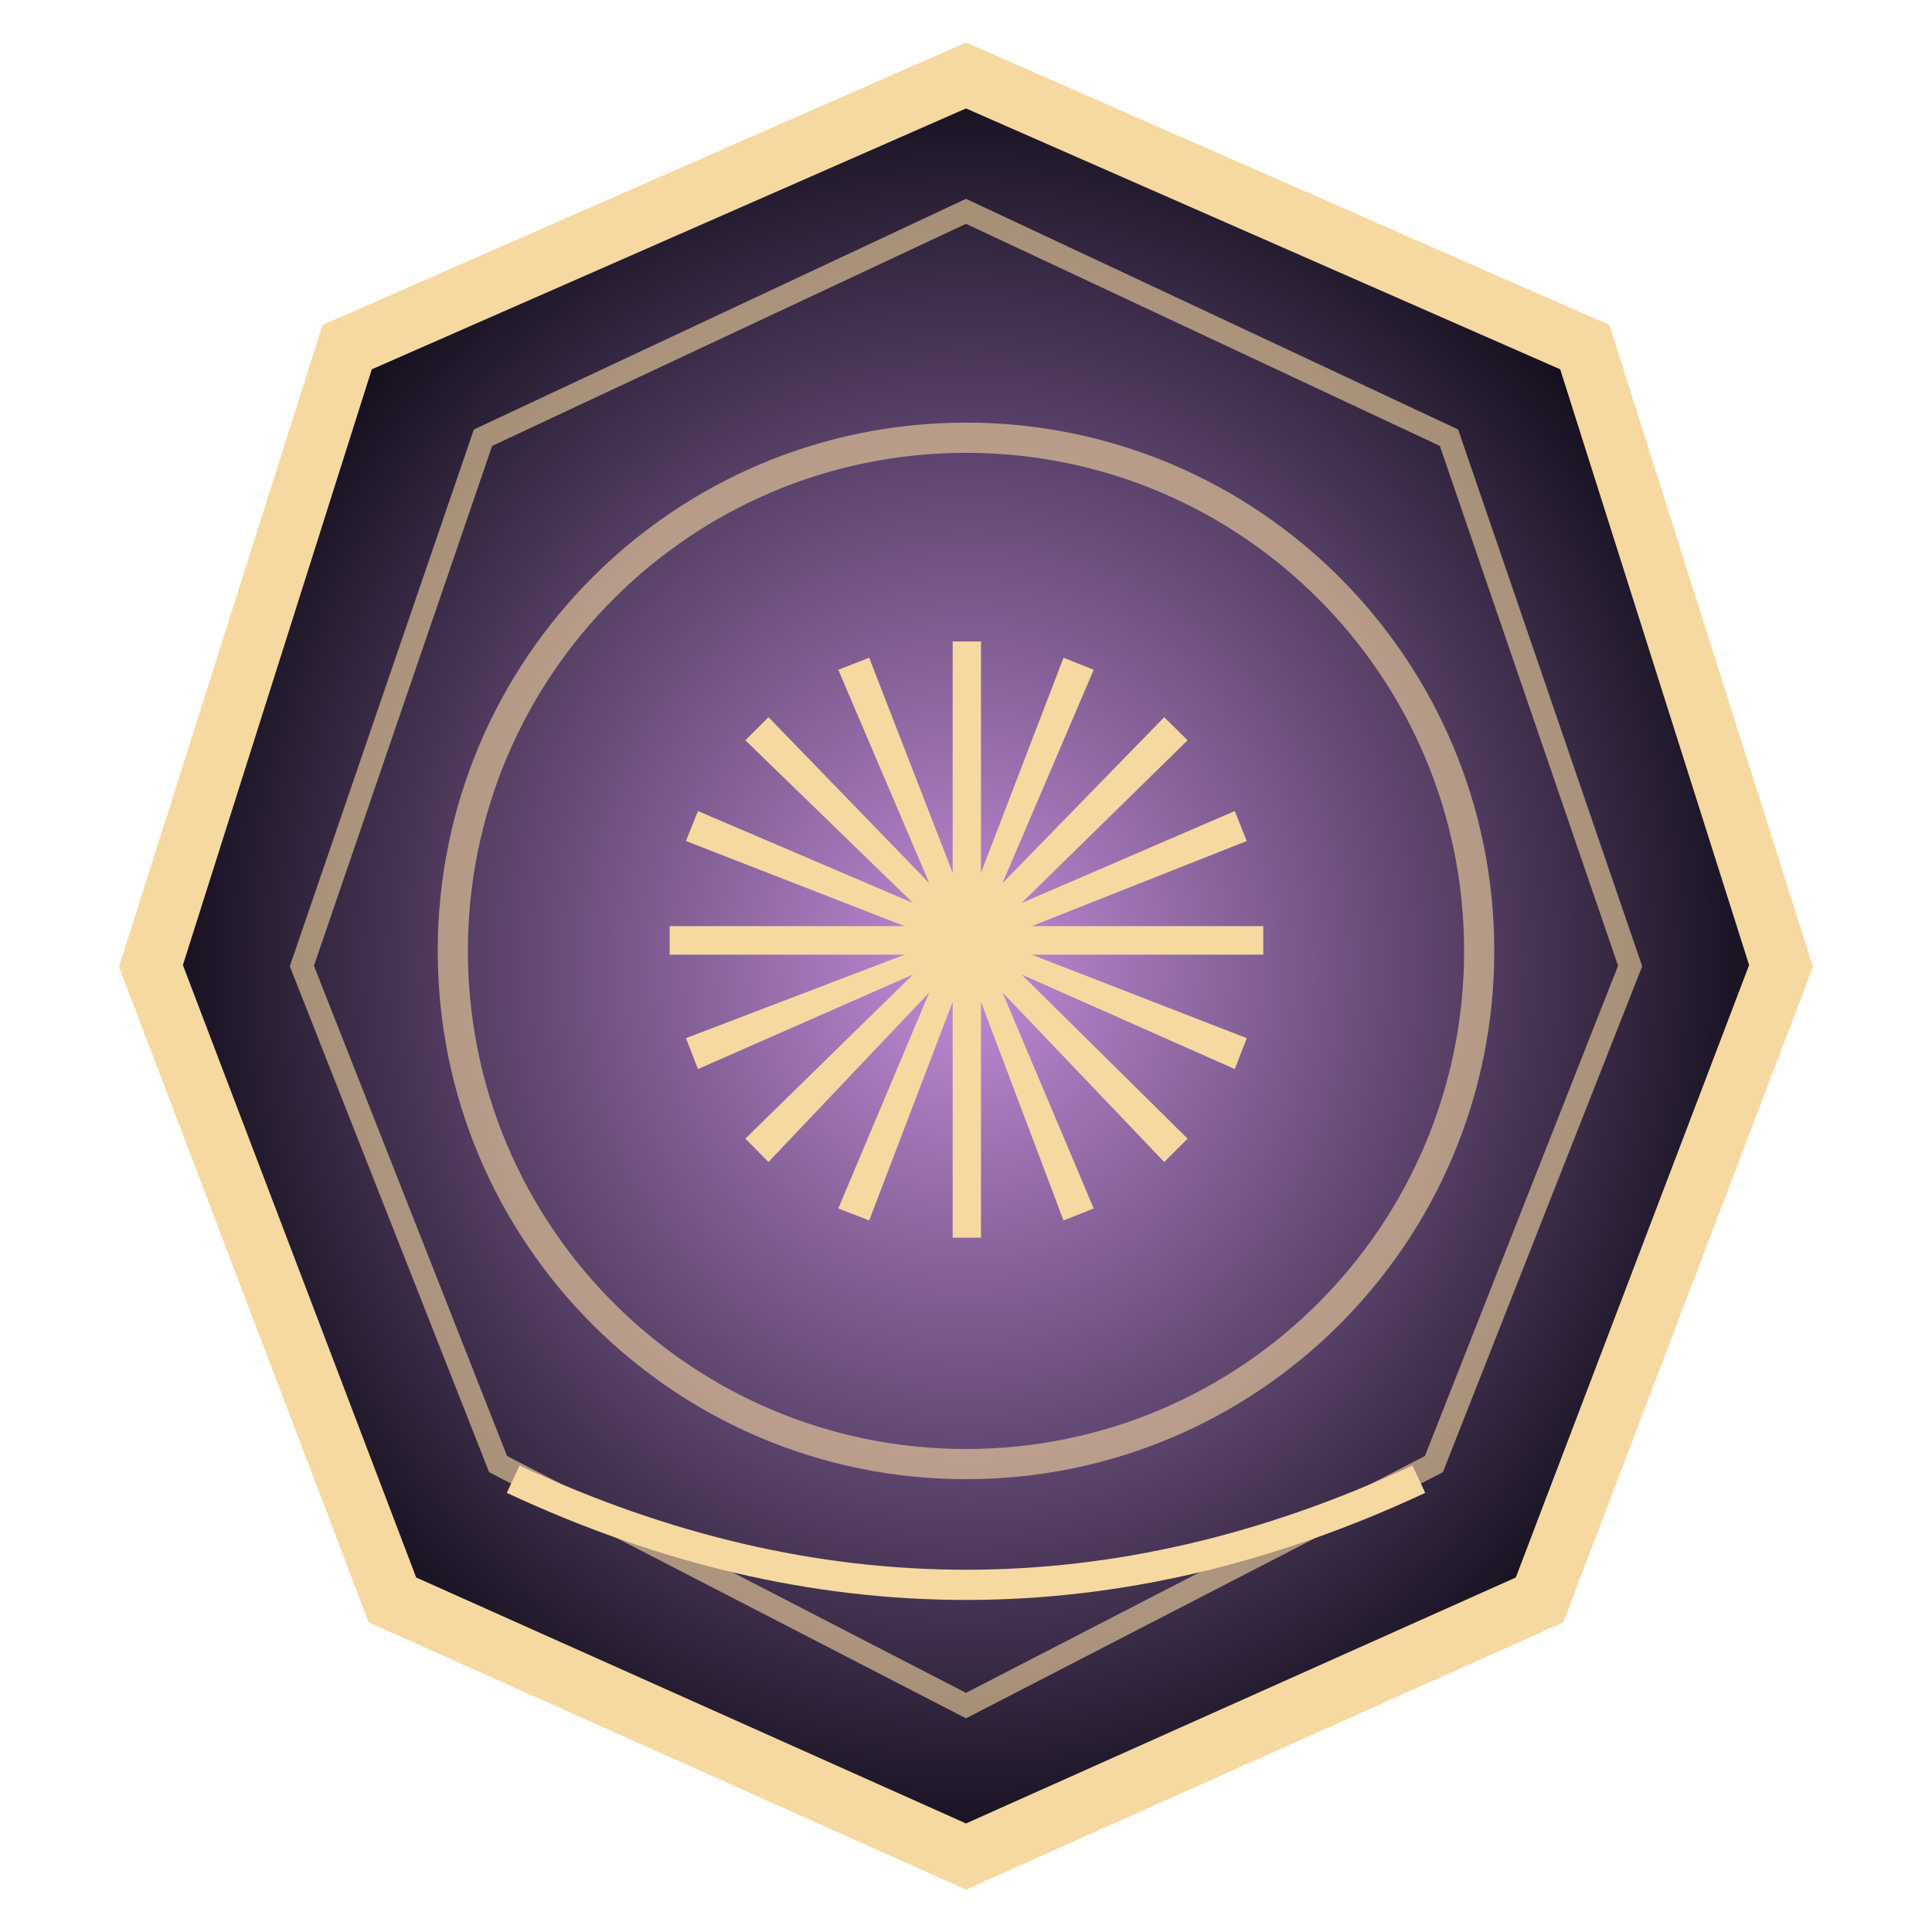
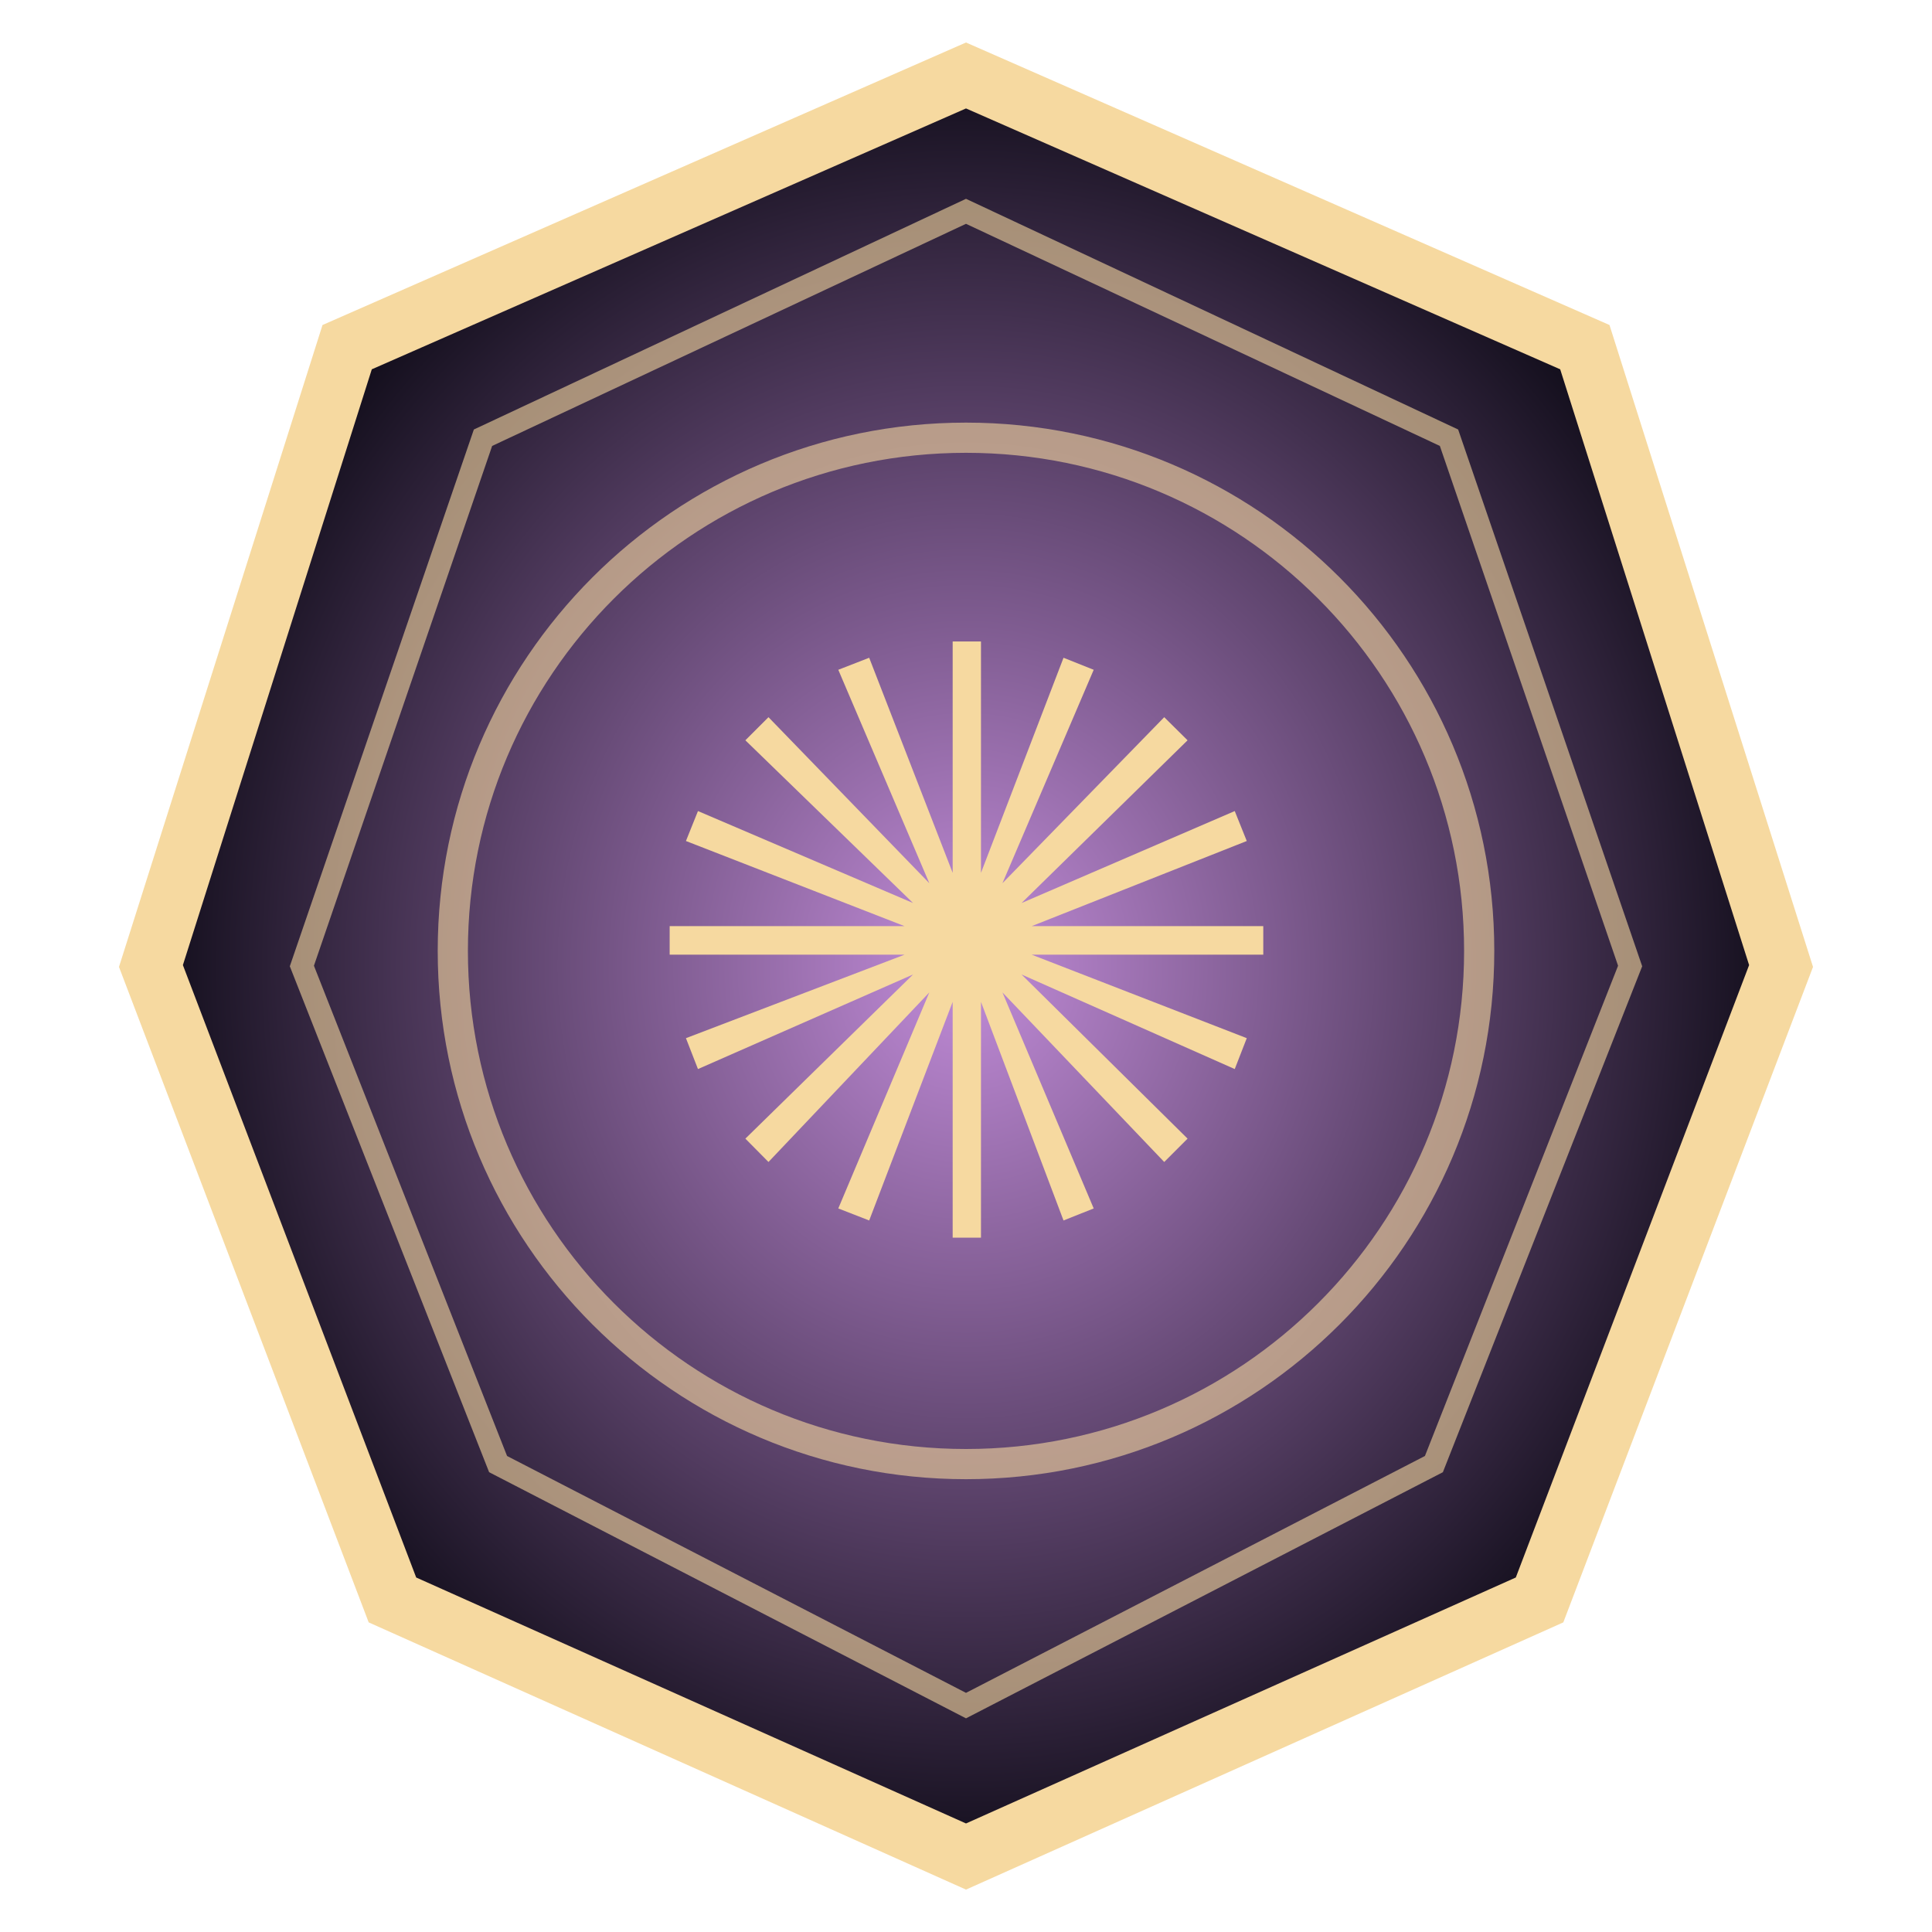
<svg xmlns="http://www.w3.org/2000/svg" viewBox="0 0 128 128">
  <defs>
    <radialGradient id="g">
      <stop stop-color="#c28cd9" />
      <stop offset="1" stop-color="#110d1a" />
    </radialGradient>
  </defs>
  <path d="M64 5 105 23 118 64 102 106 64 123 26 106 10 64 23 23Z" fill="url(#g)" stroke="#f6d9a0" stroke-width="4" />
  <path d="M64 14 96 29 108 64 95 97 64 113 33 97 20 64 32 29Z" fill="none" stroke="#f6d9a0" opacity=".6" stroke-width="1.5" />
  <circle cx="64" cy="63" r="34" fill="none" stroke="#f6d9a0" stroke-width="2" opacity=".6" />
  <text x="64" y="82" text-anchor="middle" font-size="57" fill="#f6d9a0" font-family="Georgia,serif">✺</text>
-   <path d="M34 98 Q64 112 94 98" stroke="#f6d9a0" stroke-width="2" fill="none" />
</svg>
